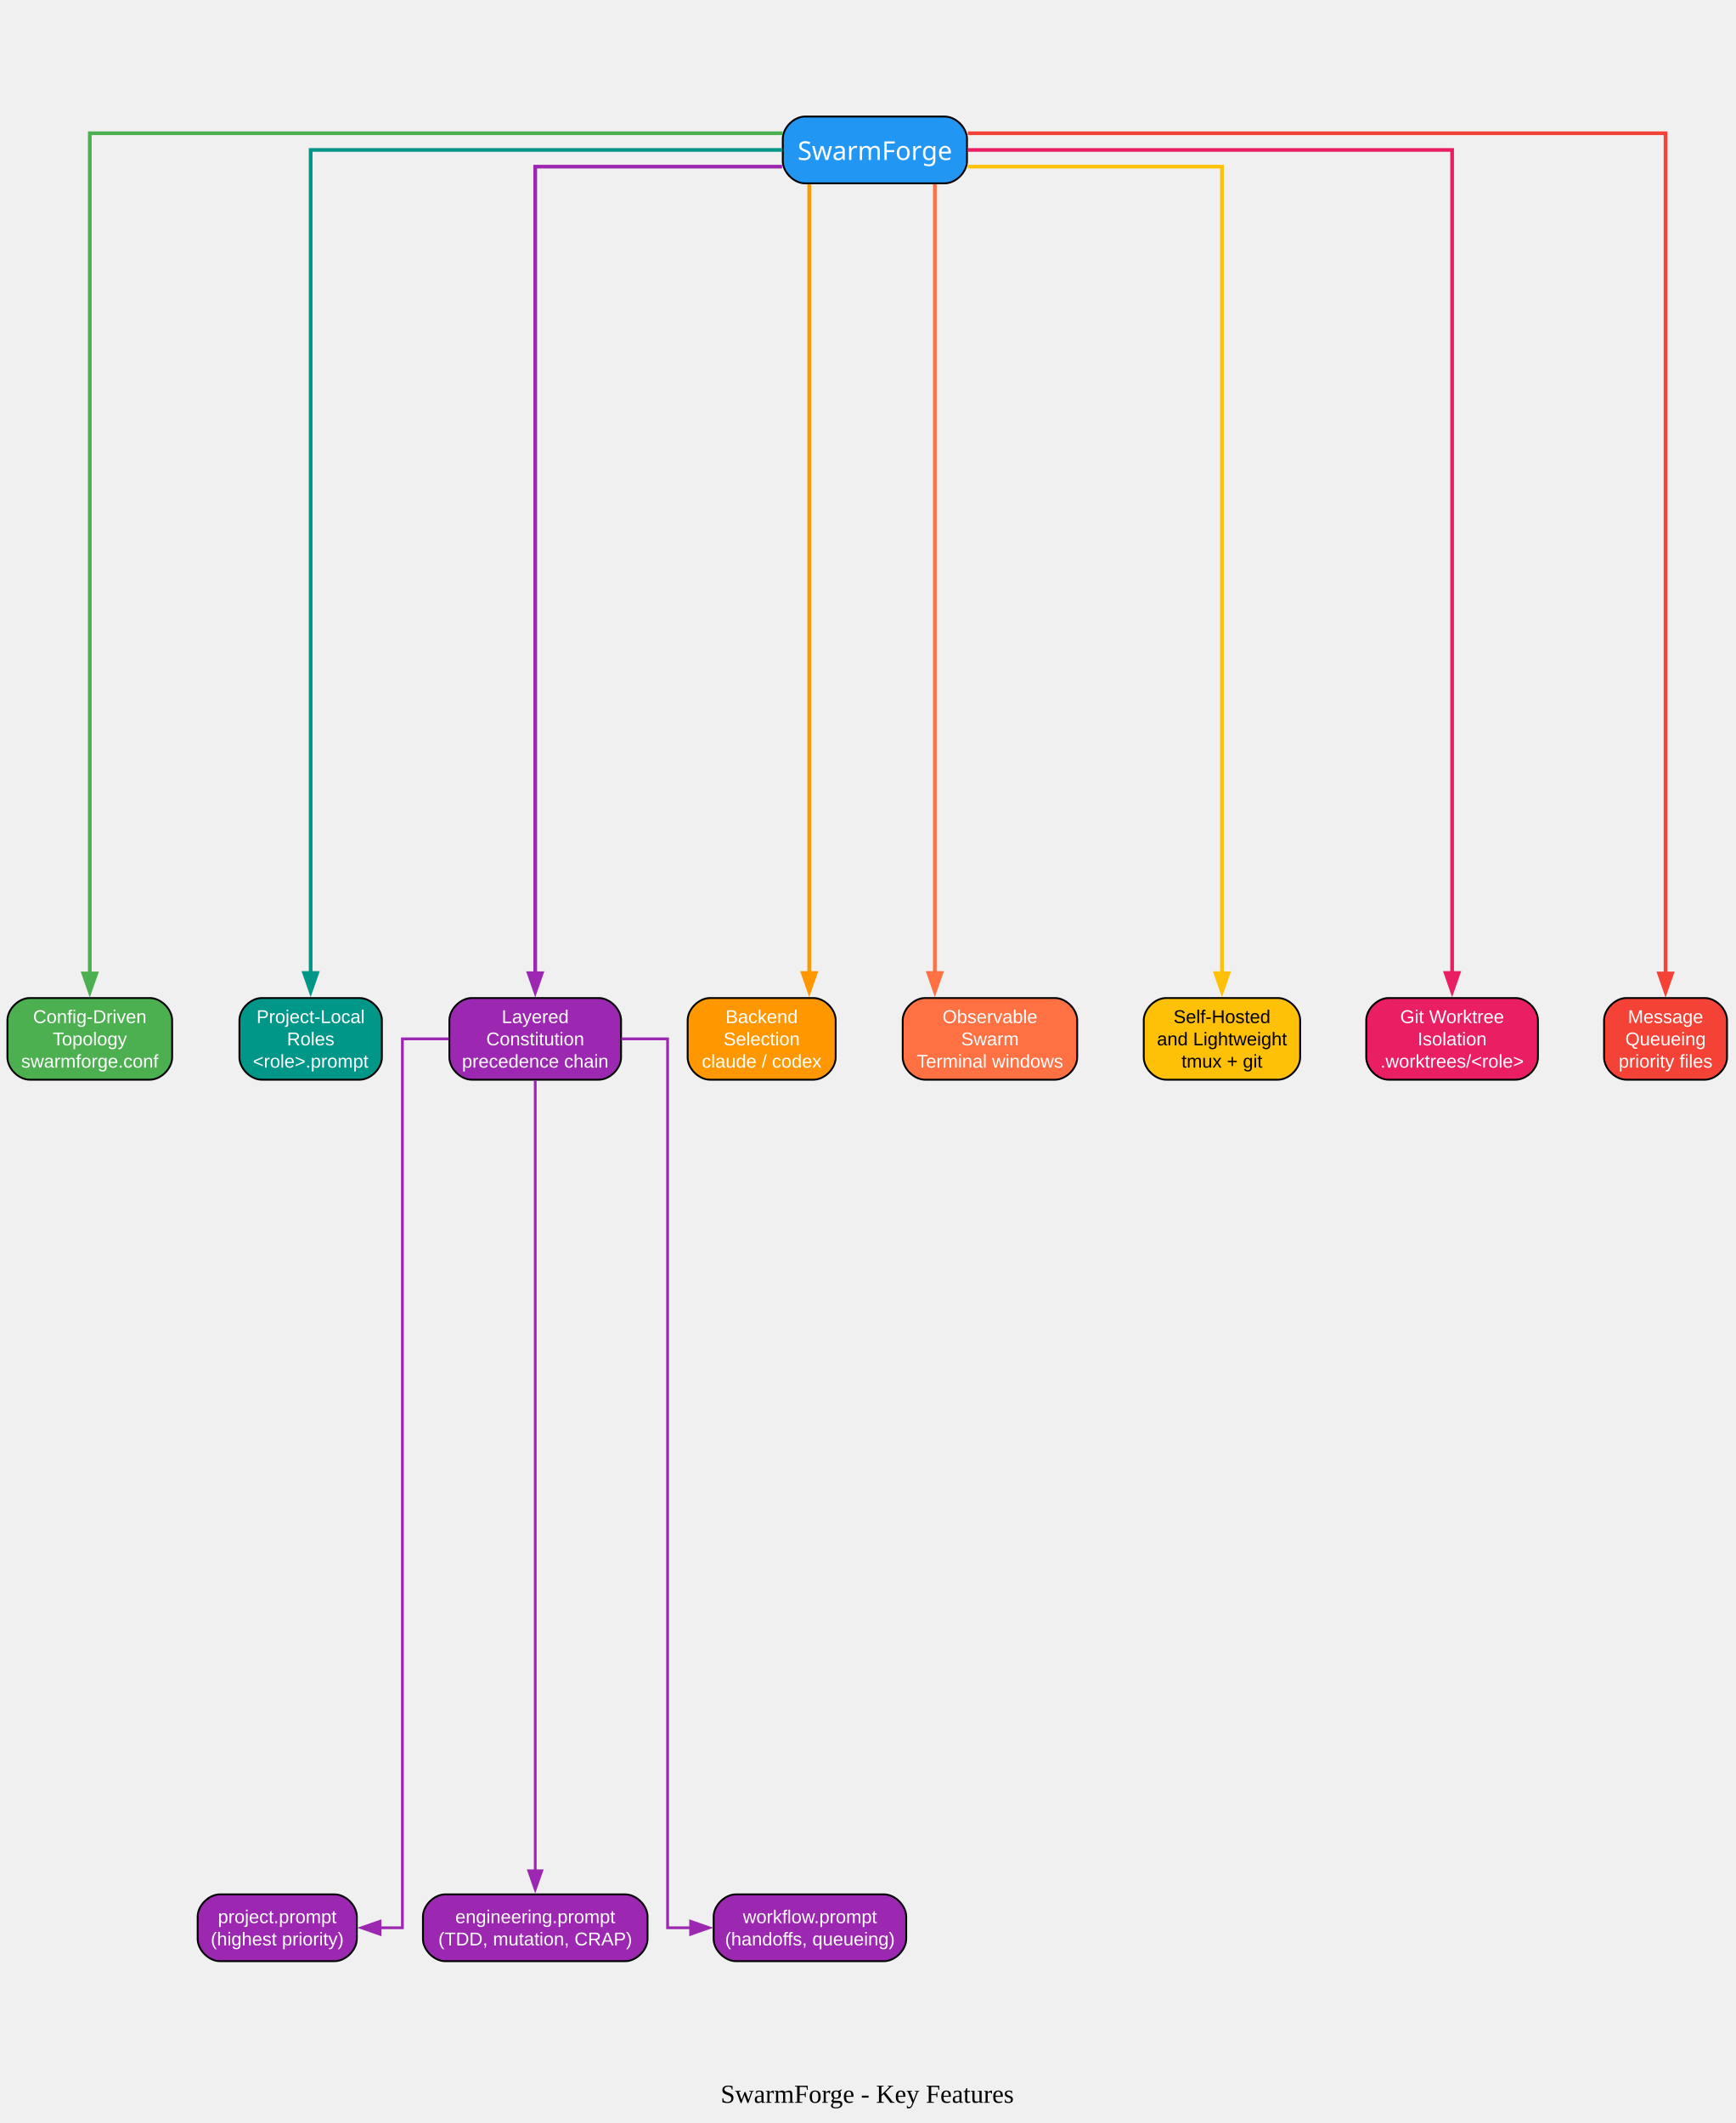
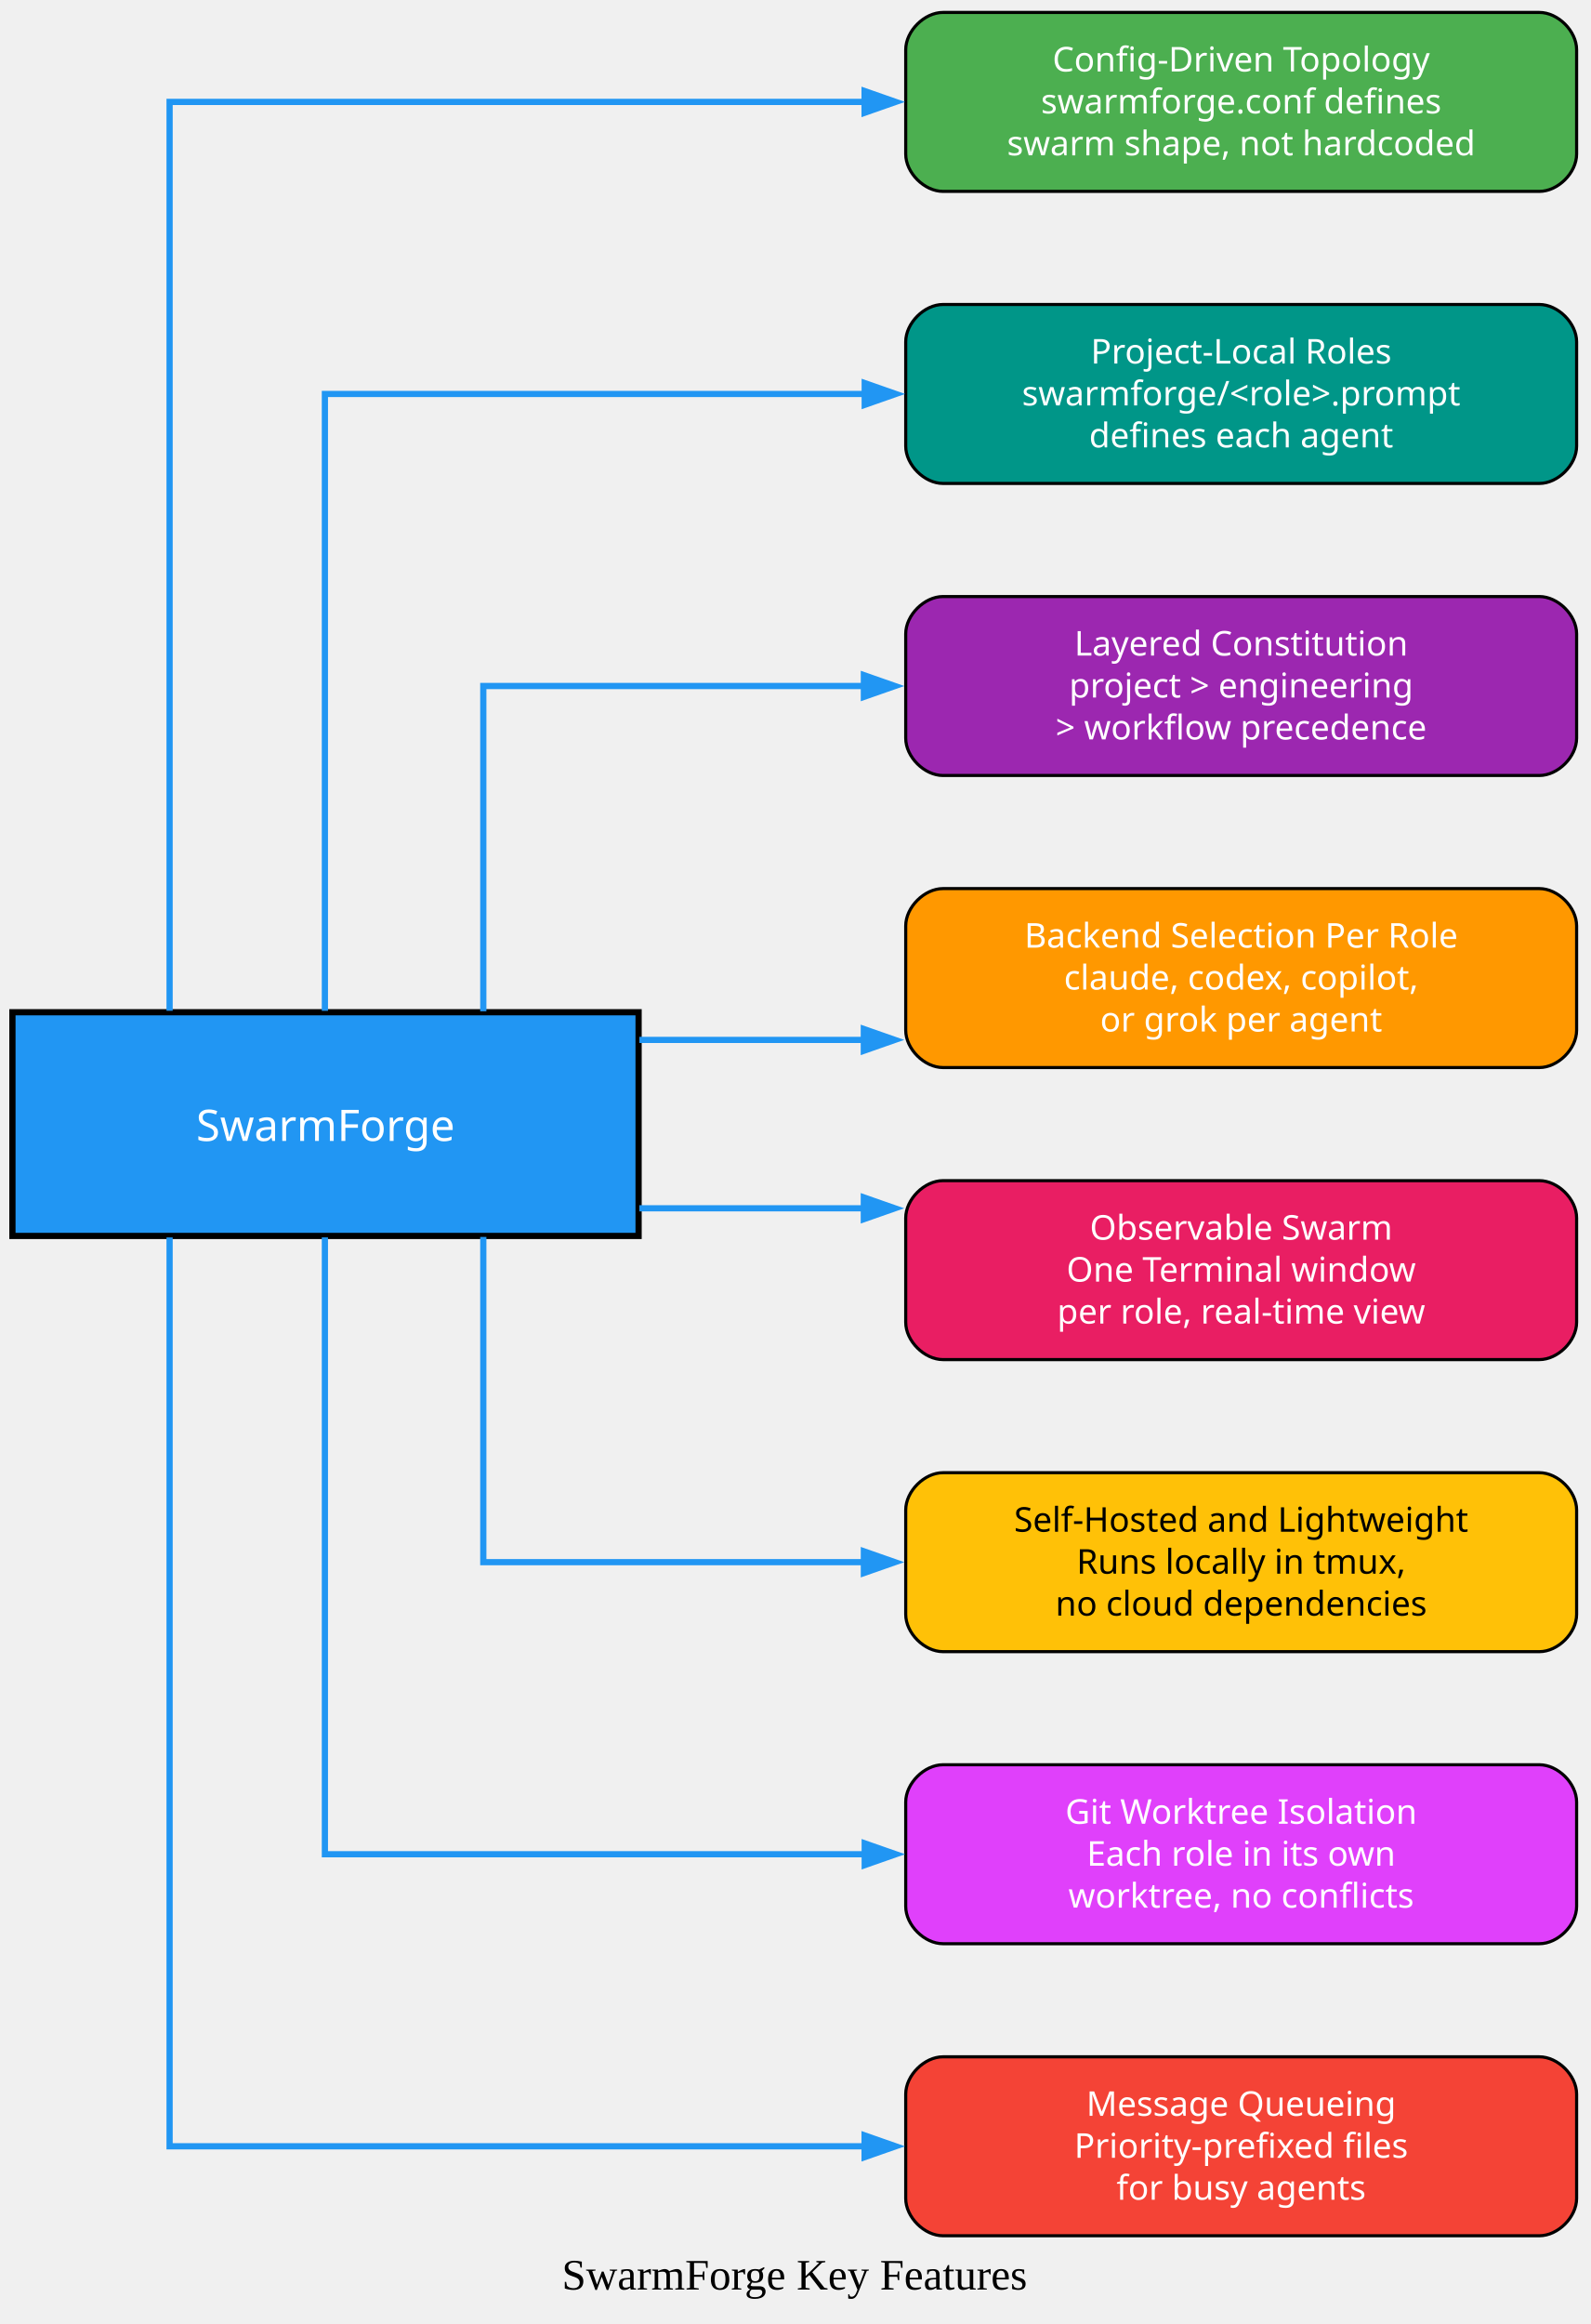
- <svg xmlns="http://www.w3.org/2000/svg" width="935pt" height="1144pt" viewBox="0.00 0.00 935.00 1144.00">
-   <g id="graph0" class="graph" transform="scale(1 1) rotate(0) translate(4 1140.3)">
-     <text xml:space="preserve" text-anchor="middle" x="463.25" y="-7.2" font-family="Times New Roman,serif" font-size="14.00">SwarmForge - Key Features</text>
+ <svg xmlns="http://www.w3.org/2000/svg" width="512pt" height="748pt" viewBox="0.00 0.00 512.00 748.00">
+   <g id="graph0" class="graph" transform="scale(1 1) rotate(0) translate(4 744.1)">
+     <text xml:space="preserve" text-anchor="middle" x="251.8" y="-7.2" font-family="Times New Roman,serif" font-size="14.00">SwarmForge Key Features</text>
    <g id="node1" class="node">
-       <path fill="#2196f3" stroke="black" d="M505,-1077.5C505,-1077.5 429.75,-1077.5 429.75,-1077.5 423.75,-1077.5 417.75,-1071.5 417.75,-1065.5 417.75,-1065.5 417.75,-1053.5 417.75,-1053.5 417.75,-1047.5 423.75,-1041.5 429.75,-1041.5 429.75,-1041.5 505,-1041.5 505,-1041.5 511,-1041.5 517,-1047.5 517,-1053.5 517,-1053.5 517,-1065.5 517,-1065.5 517,-1071.5 511,-1077.5 505,-1077.5" />
-       <text xml:space="preserve" text-anchor="middle" x="467.38" y="-1054.08" font-family="Arial Bold" font-size="14.00" fill="white">SwarmForge</text>
+       <polygon fill="#2196f3" stroke="black" stroke-width="2" points="201.6,-418.3 0,-418.3 0,-346.3 201.6,-346.3 201.6,-418.3" />
+       <text xml:space="preserve" text-anchor="middle" x="100.8" y="-376.88" font-family="Arial Bold" font-size="14.00" fill="white">SwarmForge</text>
    </g>
    <g id="node2" class="node">
-       <path fill="#4caf50" stroke="black" d="M76.75,-602.5C76.75,-602.5 12,-602.5 12,-602.5 6,-602.5 0,-596.5 0,-590.5 0,-590.5 0,-570.5 0,-570.5 0,-564.5 6,-558.5 12,-558.5 12,-558.5 76.75,-558.5 76.75,-558.5 82.75,-558.5 88.75,-564.5 88.75,-570.5 88.75,-570.5 88.75,-590.5 88.75,-590.5 88.75,-596.5 82.75,-602.5 76.75,-602.5" />
-       <text xml:space="preserve" text-anchor="middle" x="44.38" y="-589" font-family="Arial" font-size="10.00" fill="white">Config-Driven</text>
-       <text xml:space="preserve" text-anchor="middle" x="44.38" y="-577" font-family="Arial" font-size="10.00" fill="white">Topology</text>
-       <text xml:space="preserve" text-anchor="middle" x="44.38" y="-565" font-family="Arial" font-size="10.00" fill="white">swarmforge.conf</text>
+       <path fill="#4caf50" stroke="black" d="M491.6,-740.1C491.6,-740.1 299.6,-740.1 299.6,-740.1 293.6,-740.1 287.6,-734.1 287.6,-728.1 287.6,-728.1 287.6,-694.5 287.6,-694.5 287.6,-688.5 293.6,-682.5 299.6,-682.5 299.6,-682.5 491.6,-682.5 491.6,-682.5 497.6,-682.5 503.6,-688.5 503.6,-694.5 503.6,-694.5 503.6,-728.1 503.6,-728.1 503.6,-734.1 497.6,-740.1 491.6,-740.1" />
+       <text xml:space="preserve" text-anchor="middle" x="395.6" y="-721.1" font-family="Arial Bold" font-size="11.00" fill="white">Config-Driven Topology</text>
+       <text xml:space="preserve" text-anchor="middle" x="395.6" y="-707.6" font-family="Arial Bold" font-size="11.00" fill="white">swarmforge.conf defines</text>
+       <text xml:space="preserve" text-anchor="middle" x="395.6" y="-694.1" font-family="Arial Bold" font-size="11.00" fill="white">swarm shape, not hardcoded</text>
    </g>
    <g id="edge1" class="edge">
-       <path fill="none" stroke="#4caf50" stroke-width="2" d="M417.61,-1068.5C305.79,-1068.5 44.38,-1068.5 44.38,-1068.5 44.38,-1068.5 44.38,-615.76 44.38,-615.76" />
-       <polygon fill="#4caf50" stroke="#4caf50" stroke-width="2" points="47.88,-615.76 44.38,-605.76 40.88,-615.76 47.88,-615.76" />
+       <path fill="none" stroke="#2196f3" stroke-width="2" d="M50.6,-418.77C50.6,-504.42 50.6,-711.3 50.6,-711.3 50.6,-711.3 274.36,-711.3 274.36,-711.3" />
+       <polygon fill="#2196f3" stroke="#2196f3" stroke-width="2" points="274.36,-714.8 284.36,-711.3 274.36,-707.8 274.36,-714.8" />
    </g>
    <g id="node3" class="node">
-       <path fill="#009688" stroke="black" d="M189.75,-602.5C189.75,-602.5 137,-602.5 137,-602.5 131,-602.5 125,-596.5 125,-590.5 125,-590.5 125,-570.5 125,-570.5 125,-564.5 131,-558.5 137,-558.5 137,-558.5 189.75,-558.5 189.75,-558.5 195.75,-558.5 201.75,-564.5 201.75,-570.5 201.75,-570.5 201.75,-590.5 201.75,-590.5 201.75,-596.5 195.75,-602.5 189.75,-602.5" />
-       <text xml:space="preserve" text-anchor="middle" x="163.38" y="-589" font-family="Arial" font-size="10.00" fill="white">Project-Local</text>
-       <text xml:space="preserve" text-anchor="middle" x="163.38" y="-577" font-family="Arial" font-size="10.00" fill="white">Roles</text>
-       <text xml:space="preserve" text-anchor="middle" x="163.38" y="-565" font-family="Arial" font-size="10.00" fill="white">&lt;role&gt;.prompt</text>
+       <path fill="#009688" stroke="black" d="M491.6,-646.1C491.6,-646.1 299.6,-646.1 299.6,-646.1 293.6,-646.1 287.6,-640.1 287.6,-634.1 287.6,-634.1 287.6,-600.5 287.6,-600.5 287.6,-594.5 293.6,-588.5 299.6,-588.5 299.6,-588.5 491.6,-588.5 491.6,-588.5 497.6,-588.5 503.6,-594.5 503.6,-600.5 503.6,-600.5 503.6,-634.1 503.6,-634.1 503.6,-640.1 497.6,-646.1 491.6,-646.1" />
+       <text xml:space="preserve" text-anchor="middle" x="395.6" y="-627.1" font-family="Arial Bold" font-size="11.00" fill="white">Project-Local Roles</text>
+       <text xml:space="preserve" text-anchor="middle" x="395.6" y="-613.6" font-family="Arial Bold" font-size="11.00" fill="white">swarmforge/&lt;role&gt;.prompt</text>
+       <text xml:space="preserve" text-anchor="middle" x="395.6" y="-600.1" font-family="Arial Bold" font-size="11.00" fill="white">defines each agent</text>
    </g>
    <g id="edge2" class="edge">
-       <path fill="none" stroke="#009688" stroke-width="2" d="M417.52,-1059.5C331.27,-1059.5 163.38,-1059.5 163.38,-1059.5 163.38,-1059.5 163.38,-615.99 163.38,-615.99" />
-       <polygon fill="#009688" stroke="#009688" stroke-width="2" points="166.88,-615.99 163.38,-605.99 159.88,-615.99 166.88,-615.99" />
+       <path fill="none" stroke="#2196f3" stroke-width="2" d="M100.6,-418.76C100.6,-484.77 100.6,-617.3 100.6,-617.3 100.6,-617.3 274.4,-617.3 274.4,-617.3" />
+       <polygon fill="#2196f3" stroke="#2196f3" stroke-width="2" points="274.4,-620.8 284.4,-617.3 274.4,-613.8 274.4,-620.8" />
    </g>
    <g id="node4" class="node">
-       <path fill="#9c27b0" stroke="black" d="M318.62,-602.5C318.62,-602.5 250.12,-602.5 250.12,-602.5 244.12,-602.5 238.12,-596.5 238.12,-590.5 238.12,-590.5 238.12,-570.5 238.12,-570.5 238.12,-564.5 244.12,-558.5 250.12,-558.5 250.12,-558.5 318.62,-558.5 318.62,-558.5 324.62,-558.5 330.62,-564.5 330.62,-570.5 330.62,-570.5 330.62,-590.5 330.62,-590.5 330.62,-596.5 324.62,-602.5 318.62,-602.5" />
-       <text xml:space="preserve" text-anchor="middle" x="284.38" y="-589" font-family="Arial" font-size="10.00" fill="white">Layered</text>
-       <text xml:space="preserve" text-anchor="middle" x="284.38" y="-577" font-family="Arial" font-size="10.00" fill="white">Constitution</text>
-       <text xml:space="preserve" text-anchor="middle" x="284.38" y="-565" font-family="Arial" font-size="10.00" fill="white">precedence chain</text>
+       <path fill="#9c27b0" stroke="black" d="M491.6,-552.1C491.6,-552.1 299.6,-552.1 299.6,-552.1 293.6,-552.1 287.6,-546.1 287.6,-540.1 287.6,-540.1 287.6,-506.5 287.6,-506.5 287.6,-500.5 293.6,-494.5 299.6,-494.5 299.6,-494.5 491.6,-494.5 491.6,-494.5 497.6,-494.5 503.6,-500.5 503.6,-506.5 503.6,-506.5 503.6,-540.1 503.6,-540.1 503.6,-546.1 497.6,-552.1 491.6,-552.1" />
+       <text xml:space="preserve" text-anchor="middle" x="395.6" y="-533.1" font-family="Arial Bold" font-size="11.00" fill="white">Layered Constitution</text>
+       <text xml:space="preserve" text-anchor="middle" x="395.6" y="-519.6" font-family="Arial Bold" font-size="11.00" fill="white">project &gt; engineering</text>
+       <text xml:space="preserve" text-anchor="middle" x="395.6" y="-506.1" font-family="Arial Bold" font-size="11.00" fill="white">&gt; workflow precedence</text>
    </g>
    <g id="edge3" class="edge">
-       <path fill="none" stroke="#9c27b0" stroke-width="2" d="M417.37,-1050.5C363.19,-1050.5 284.38,-1050.5 284.38,-1050.5 284.38,-1050.5 284.38,-615.88 284.38,-615.88" />
-       <polygon fill="#9c27b0" stroke="#9c27b0" stroke-width="2" points="287.88,-615.88 284.38,-605.88 280.88,-615.88 287.88,-615.88" />
+       <path fill="none" stroke="#2196f3" stroke-width="2" d="M151.6,-418.61C151.6,-460.39 151.6,-523.3 151.6,-523.3 151.6,-523.3 274.13,-523.3 274.13,-523.3" />
+       <polygon fill="#2196f3" stroke="#2196f3" stroke-width="2" points="274.13,-526.8 284.13,-523.3 274.13,-519.8 274.13,-526.8" />
    </g>
    <g id="node5" class="node">
-       <path fill="#ff9800" stroke="black" d="M434.25,-602.5C434.25,-602.5 378.5,-602.5 378.5,-602.5 372.5,-602.5 366.5,-596.5 366.5,-590.5 366.5,-590.5 366.5,-570.5 366.5,-570.5 366.5,-564.5 372.5,-558.5 378.5,-558.5 378.5,-558.5 434.25,-558.5 434.25,-558.5 440.25,-558.5 446.25,-564.5 446.25,-570.5 446.25,-570.5 446.25,-590.5 446.25,-590.5 446.25,-596.5 440.25,-602.5 434.25,-602.5" />
-       <text xml:space="preserve" text-anchor="middle" x="406.38" y="-589" font-family="Arial" font-size="10.00" fill="white">Backend</text>
-       <text xml:space="preserve" text-anchor="middle" x="406.38" y="-577" font-family="Arial" font-size="10.00" fill="white">Selection</text>
-       <text xml:space="preserve" text-anchor="middle" x="406.38" y="-565" font-family="Arial" font-size="10.00" fill="white">claude / codex</text>
+       <path fill="#ff9800" stroke="black" d="M491.6,-458.1C491.6,-458.1 299.6,-458.1 299.6,-458.1 293.6,-458.1 287.6,-452.1 287.6,-446.1 287.6,-446.1 287.6,-412.5 287.6,-412.5 287.6,-406.5 293.6,-400.5 299.6,-400.5 299.6,-400.5 491.6,-400.5 491.6,-400.5 497.6,-400.5 503.6,-406.5 503.6,-412.5 503.6,-412.5 503.6,-446.1 503.6,-446.1 503.6,-452.1 497.6,-458.1 491.6,-458.1" />
+       <text xml:space="preserve" text-anchor="middle" x="395.6" y="-439.1" font-family="Arial Bold" font-size="11.00" fill="white">Backend Selection Per Role</text>
+       <text xml:space="preserve" text-anchor="middle" x="395.6" y="-425.6" font-family="Arial Bold" font-size="11.00" fill="white">claude, codex, copilot,</text>
+       <text xml:space="preserve" text-anchor="middle" x="395.6" y="-412.1" font-family="Arial Bold" font-size="11.00" fill="white">or grok per agent</text>
    </g>
    <g id="edge4" class="edge">
-       <path fill="none" stroke="#ff9800" stroke-width="2" d="M432,-1041.02C432,-1041.02 432,-616 432,-616" />
-       <polygon fill="#ff9800" stroke="#ff9800" stroke-width="2" points="435.5,-616 432,-606 428.5,-616 435.5,-616" />
+       <path fill="none" stroke="#2196f3" stroke-width="2" d="M201.84,-409.4C201.84,-409.4 274.11,-409.4 274.11,-409.4" />
+       <polygon fill="#2196f3" stroke="#2196f3" stroke-width="2" points="274.11,-412.9 284.11,-409.4 274.11,-405.9 274.11,-412.9" />
    </g>
    <g id="node6" class="node">
-       <path fill="#ff7043" stroke="black" d="M564.38,-602.5C564.38,-602.5 494.38,-602.5 494.38,-602.5 488.38,-602.5 482.38,-596.5 482.38,-590.5 482.38,-590.5 482.38,-570.5 482.38,-570.5 482.38,-564.5 488.38,-558.5 494.38,-558.5 494.38,-558.5 564.38,-558.5 564.38,-558.5 570.38,-558.5 576.38,-564.5 576.38,-570.5 576.38,-570.5 576.38,-590.5 576.38,-590.5 576.38,-596.5 570.38,-602.5 564.38,-602.5" />
-       <text xml:space="preserve" text-anchor="middle" x="529.38" y="-589" font-family="Arial" font-size="10.00" fill="white">Observable</text>
-       <text xml:space="preserve" text-anchor="middle" x="529.38" y="-577" font-family="Arial" font-size="10.00" fill="white">Swarm</text>
-       <text xml:space="preserve" text-anchor="middle" x="529.38" y="-565" font-family="Arial" font-size="10.00" fill="white">Terminal windows</text>
+       <path fill="#e91e63" stroke="black" d="M491.6,-364.1C491.6,-364.1 299.6,-364.1 299.6,-364.1 293.6,-364.1 287.6,-358.1 287.6,-352.1 287.6,-352.1 287.6,-318.5 287.6,-318.5 287.6,-312.5 293.6,-306.5 299.6,-306.5 299.6,-306.5 491.6,-306.5 491.6,-306.5 497.6,-306.5 503.6,-312.5 503.6,-318.5 503.6,-318.5 503.6,-352.1 503.6,-352.1 503.6,-358.1 497.6,-364.1 491.6,-364.1" />
+       <text xml:space="preserve" text-anchor="middle" x="395.6" y="-345.1" font-family="Arial Bold" font-size="11.00" fill="white">Observable Swarm</text>
+       <text xml:space="preserve" text-anchor="middle" x="395.6" y="-331.6" font-family="Arial Bold" font-size="11.00" fill="white">One Terminal window</text>
+       <text xml:space="preserve" text-anchor="middle" x="395.6" y="-318.1" font-family="Arial Bold" font-size="11.00" fill="white">per role, real-time view</text>
    </g>
    <g id="edge5" class="edge">
-       <path fill="none" stroke="#ff7043" stroke-width="2" d="M499.69,-1041.02C499.69,-1041.02 499.69,-616 499.69,-616" />
-       <polygon fill="#ff7043" stroke="#ff7043" stroke-width="2" points="503.19,-616 499.69,-606 496.19,-616 503.19,-616" />
+       <path fill="none" stroke="#2196f3" stroke-width="2" d="M201.84,-355.2C201.84,-355.2 274.11,-355.2 274.11,-355.2" />
+       <polygon fill="#2196f3" stroke="#2196f3" stroke-width="2" points="274.11,-358.7 284.11,-355.2 274.11,-351.7 274.11,-358.7" />
    </g>
    <g id="node7" class="node">
-       <path fill="#ffc107" stroke="black" d="M684.5,-602.5C684.5,-602.5 624.25,-602.5 624.25,-602.5 618.25,-602.5 612.25,-596.5 612.25,-590.5 612.25,-590.5 612.25,-570.5 612.25,-570.5 612.25,-564.5 618.25,-558.5 624.25,-558.5 624.25,-558.5 684.5,-558.5 684.5,-558.5 690.5,-558.5 696.5,-564.5 696.5,-570.5 696.5,-570.5 696.5,-590.5 696.5,-590.5 696.5,-596.5 690.5,-602.5 684.5,-602.5" />
-       <text xml:space="preserve" text-anchor="middle" x="654.38" y="-589" font-family="Arial" font-size="10.00">Self-Hosted</text>
-       <text xml:space="preserve" text-anchor="middle" x="654.38" y="-577" font-family="Arial" font-size="10.00">and Lightweight</text>
-       <text xml:space="preserve" text-anchor="middle" x="654.38" y="-565" font-family="Arial" font-size="10.00">tmux + git</text>
+       <path fill="#ffc107" stroke="black" d="M491.6,-270.1C491.6,-270.1 299.6,-270.1 299.6,-270.1 293.6,-270.1 287.6,-264.1 287.6,-258.1 287.6,-258.1 287.6,-224.5 287.6,-224.5 287.6,-218.5 293.6,-212.5 299.6,-212.5 299.6,-212.5 491.6,-212.5 491.6,-212.5 497.6,-212.5 503.6,-218.5 503.6,-224.5 503.6,-224.5 503.6,-258.1 503.6,-258.1 503.6,-264.1 497.6,-270.1 491.6,-270.1" />
+       <text xml:space="preserve" text-anchor="middle" x="395.6" y="-251.1" font-family="Arial Bold" font-size="11.00">Self-Hosted and Lightweight</text>
+       <text xml:space="preserve" text-anchor="middle" x="395.6" y="-237.6" font-family="Arial Bold" font-size="11.00">Runs locally in tmux,</text>
+       <text xml:space="preserve" text-anchor="middle" x="395.6" y="-224.1" font-family="Arial Bold" font-size="11.00">no cloud dependencies</text>
    </g>
    <g id="edge6" class="edge">
-       <path fill="none" stroke="#ffc107" stroke-width="2" d="M517.49,-1050.5C572.88,-1050.5 654.38,-1050.5 654.38,-1050.5 654.38,-1050.5 654.38,-615.88 654.38,-615.88" />
-       <polygon fill="#ffc107" stroke="#ffc107" stroke-width="2" points="657.88,-615.88 654.38,-605.88 650.88,-615.88 657.88,-615.88" />
+       <path fill="none" stroke="#2196f3" stroke-width="2" d="M151.6,-345.99C151.6,-304.21 151.6,-241.3 151.6,-241.3 151.6,-241.3 274.13,-241.3 274.13,-241.3" />
+       <polygon fill="#2196f3" stroke="#2196f3" stroke-width="2" points="274.13,-244.8 284.13,-241.3 274.13,-237.8 274.13,-244.8" />
    </g>
    <g id="node8" class="node">
-       <path fill="#e91e63" stroke="black" d="M812.62,-602.5C812.62,-602.5 744.12,-602.5 744.12,-602.5 738.12,-602.5 732.12,-596.5 732.12,-590.5 732.12,-590.5 732.12,-570.5 732.12,-570.5 732.12,-564.5 738.12,-558.5 744.12,-558.5 744.12,-558.5 812.62,-558.5 812.62,-558.5 818.62,-558.5 824.62,-564.5 824.62,-570.5 824.62,-570.5 824.62,-590.5 824.62,-590.5 824.62,-596.5 818.62,-602.5 812.62,-602.5" />
-       <text xml:space="preserve" text-anchor="middle" x="778.38" y="-589" font-family="Arial" font-size="10.00" fill="white">Git Worktree</text>
-       <text xml:space="preserve" text-anchor="middle" x="778.38" y="-577" font-family="Arial" font-size="10.00" fill="white">Isolation</text>
-       <text xml:space="preserve" text-anchor="middle" x="778.38" y="-565" font-family="Arial" font-size="10.00" fill="white">.worktrees/&lt;role&gt;</text>
+       <path fill="#e040fb" stroke="black" d="M491.6,-176.1C491.6,-176.1 299.6,-176.1 299.6,-176.1 293.6,-176.1 287.6,-170.1 287.6,-164.1 287.6,-164.1 287.6,-130.5 287.6,-130.5 287.6,-124.5 293.6,-118.5 299.6,-118.5 299.6,-118.5 491.6,-118.5 491.6,-118.5 497.6,-118.5 503.6,-124.5 503.6,-130.5 503.6,-130.5 503.6,-164.1 503.6,-164.1 503.6,-170.1 497.6,-176.1 491.6,-176.1" />
+       <text xml:space="preserve" text-anchor="middle" x="395.6" y="-157.1" font-family="Arial Bold" font-size="11.00" fill="white">Git Worktree Isolation</text>
+       <text xml:space="preserve" text-anchor="middle" x="395.6" y="-143.6" font-family="Arial Bold" font-size="11.00" fill="white">Each role in its own</text>
+       <text xml:space="preserve" text-anchor="middle" x="395.6" y="-130.1" font-family="Arial Bold" font-size="11.00" fill="white">worktree, no conflicts</text>
    </g>
    <g id="edge7" class="edge">
-       <path fill="none" stroke="#e91e63" stroke-width="2" d="M517.34,-1059.5C605.26,-1059.5 778.38,-1059.5 778.38,-1059.5 778.38,-1059.5 778.38,-615.99 778.38,-615.99" />
-       <polygon fill="#e91e63" stroke="#e91e63" stroke-width="2" points="781.88,-615.99 778.38,-605.99 774.88,-615.99 781.88,-615.99" />
+       <path fill="none" stroke="#2196f3" stroke-width="2" d="M100.6,-345.84C100.6,-279.83 100.6,-147.3 100.6,-147.3 100.6,-147.3 274.4,-147.3 274.4,-147.3" />
+       <polygon fill="#2196f3" stroke="#2196f3" stroke-width="2" points="274.4,-150.8 284.4,-147.3 274.4,-143.8 274.4,-150.8" />
    </g>
    <g id="node9" class="node">
-       <path fill="#f44336" stroke="black" d="M914.5,-602.5C914.5,-602.5 872.25,-602.5 872.25,-602.5 866.25,-602.5 860.25,-596.5 860.25,-590.5 860.25,-590.5 860.25,-570.5 860.25,-570.5 860.25,-564.5 866.25,-558.5 872.25,-558.5 872.25,-558.5 914.5,-558.5 914.5,-558.5 920.5,-558.5 926.5,-564.5 926.5,-570.5 926.5,-570.5 926.5,-590.5 926.5,-590.5 926.5,-596.5 920.5,-602.5 914.5,-602.5" />
-       <text xml:space="preserve" text-anchor="middle" x="893.38" y="-589" font-family="Arial" font-size="10.00" fill="white">Message</text>
-       <text xml:space="preserve" text-anchor="middle" x="893.38" y="-577" font-family="Arial" font-size="10.00" fill="white">Queueing</text>
-       <text xml:space="preserve" text-anchor="middle" x="893.38" y="-565" font-family="Arial" font-size="10.00" fill="white">priority files</text>
+       <path fill="#f44336" stroke="black" d="M491.6,-82.1C491.6,-82.1 299.6,-82.1 299.6,-82.1 293.6,-82.1 287.6,-76.1 287.6,-70.1 287.6,-70.1 287.6,-36.5 287.6,-36.5 287.6,-30.5 293.6,-24.5 299.6,-24.5 299.6,-24.5 491.6,-24.5 491.6,-24.5 497.6,-24.5 503.6,-30.5 503.6,-36.5 503.6,-36.5 503.6,-70.1 503.6,-70.1 503.6,-76.1 497.6,-82.1 491.6,-82.1" />
+       <text xml:space="preserve" text-anchor="middle" x="395.6" y="-63.1" font-family="Arial Bold" font-size="11.00" fill="white">Message Queueing</text>
+       <text xml:space="preserve" text-anchor="middle" x="395.6" y="-49.6" font-family="Arial Bold" font-size="11.00" fill="white">Priority-prefixed files</text>
+       <text xml:space="preserve" text-anchor="middle" x="395.6" y="-36.1" font-family="Arial Bold" font-size="11.00" fill="white">for busy agents</text>
    </g>
    <g id="edge8" class="edge">
-       <path fill="none" stroke="#f44336" stroke-width="2" d="M517.5,-1068.5C630.1,-1068.5 893.38,-1068.5 893.38,-1068.5 893.38,-1068.5 893.38,-615.76 893.38,-615.76" />
-       <polygon fill="#f44336" stroke="#f44336" stroke-width="2" points="896.88,-615.76 893.38,-605.76 889.88,-615.76 896.88,-615.76" />
-     </g>
-     <g id="node10" class="node">
-       <path fill="#9c27b0" stroke="black" d="M176.25,-119.5C176.25,-119.5 114.5,-119.5 114.5,-119.5 108.5,-119.5 102.5,-113.5 102.5,-107.5 102.5,-107.5 102.5,-95.5 102.5,-95.5 102.5,-89.5 108.5,-83.5 114.5,-83.5 114.5,-83.5 176.25,-83.5 176.25,-83.5 182.25,-83.5 188.25,-89.5 188.25,-95.5 188.25,-95.5 188.25,-107.5 188.25,-107.5 188.25,-113.5 182.25,-119.5 176.25,-119.5" />
-       <text xml:space="preserve" text-anchor="middle" x="145.38" y="-104" font-family="Arial" font-size="10.00" fill="white">project.prompt</text>
-       <text xml:space="preserve" text-anchor="middle" x="145.38" y="-92" font-family="Arial" font-size="10.00" fill="white">(highest priority)</text>
-     </g>
-     <g id="edge9" class="edge">
-       <path fill="none" stroke="#9c27b0" stroke-width="1.5" d="M237.84,-580.5C224.17,-580.5 212.81,-580.5 212.81,-580.5 212.81,-580.5 212.81,-101.5 212.81,-101.5 212.81,-101.5 200.74,-101.5 200.74,-101.5" />
-       <polygon fill="#9c27b0" stroke="#9c27b0" stroke-width="1.5" points="200.74,-98 190.74,-101.5 200.74,-105 200.74,-98" />
-     </g>
-     <g id="node11" class="node">
-       <path fill="#9c27b0" stroke="black" d="M332.88,-119.5C332.88,-119.5 235.88,-119.5 235.88,-119.5 229.88,-119.5 223.88,-113.5 223.88,-107.5 223.88,-107.5 223.88,-95.5 223.88,-95.5 223.88,-89.5 229.88,-83.5 235.88,-83.5 235.88,-83.5 332.88,-83.5 332.88,-83.5 338.88,-83.5 344.88,-89.5 344.88,-95.5 344.88,-95.5 344.88,-107.5 344.88,-107.5 344.88,-113.5 338.88,-119.5 332.88,-119.5" />
-       <text xml:space="preserve" text-anchor="middle" x="284.38" y="-104" font-family="Arial" font-size="10.00" fill="white">engineering.prompt</text>
-       <text xml:space="preserve" text-anchor="middle" x="284.38" y="-92" font-family="Arial" font-size="10.00" fill="white">(TDD, mutation, CRAP)</text>
-     </g>
-     <g id="edge10" class="edge">
-       <path fill="none" stroke="#9c27b0" stroke-width="1.5" d="M284.38,-558.04C284.38,-558.04 284.38,-132.2 284.38,-132.2" />
-       <polygon fill="#9c27b0" stroke="#9c27b0" stroke-width="1.5" points="287.88,-132.2 284.38,-122.2 280.88,-132.2 287.88,-132.2" />
-     </g>
-     <g id="node12" class="node">
-       <path fill="#9c27b0" stroke="black" d="M472.25,-119.5C472.25,-119.5 392.5,-119.5 392.5,-119.5 386.5,-119.5 380.5,-113.5 380.5,-107.5 380.5,-107.5 380.5,-95.5 380.5,-95.5 380.5,-89.5 386.5,-83.5 392.5,-83.5 392.5,-83.5 472.25,-83.5 472.25,-83.5 478.25,-83.5 484.25,-89.5 484.25,-95.5 484.25,-95.5 484.25,-107.5 484.25,-107.5 484.25,-113.5 478.25,-119.5 472.25,-119.5" />
-       <text xml:space="preserve" text-anchor="middle" x="432.38" y="-104" font-family="Arial" font-size="10.00" fill="white">workflow.prompt</text>
-       <text xml:space="preserve" text-anchor="middle" x="432.38" y="-92" font-family="Arial" font-size="10.00" fill="white">(handoffs, queueing)</text>
-     </g>
-     <g id="edge11" class="edge">
-       <path fill="none" stroke="#9c27b0" stroke-width="1.5" d="M330.75,-580.5C344.37,-580.5 355.69,-580.5 355.69,-580.5 355.69,-580.5 355.69,-101.5 355.69,-101.5 355.69,-101.5 368.1,-101.5 368.1,-101.5" />
-       <polygon fill="#9c27b0" stroke="#9c27b0" stroke-width="1.5" points="368.1,-105 378.1,-101.5 368.1,-98 368.1,-105" />
+       <path fill="none" stroke="#2196f3" stroke-width="2" d="M50.6,-345.83C50.6,-260.18 50.6,-53.3 50.6,-53.3 50.6,-53.3 274.36,-53.3 274.36,-53.3" />
+       <polygon fill="#2196f3" stroke="#2196f3" stroke-width="2" points="274.36,-56.8 284.36,-53.3 274.36,-49.8 274.36,-56.8" />
    </g>
  </g>
</svg>
